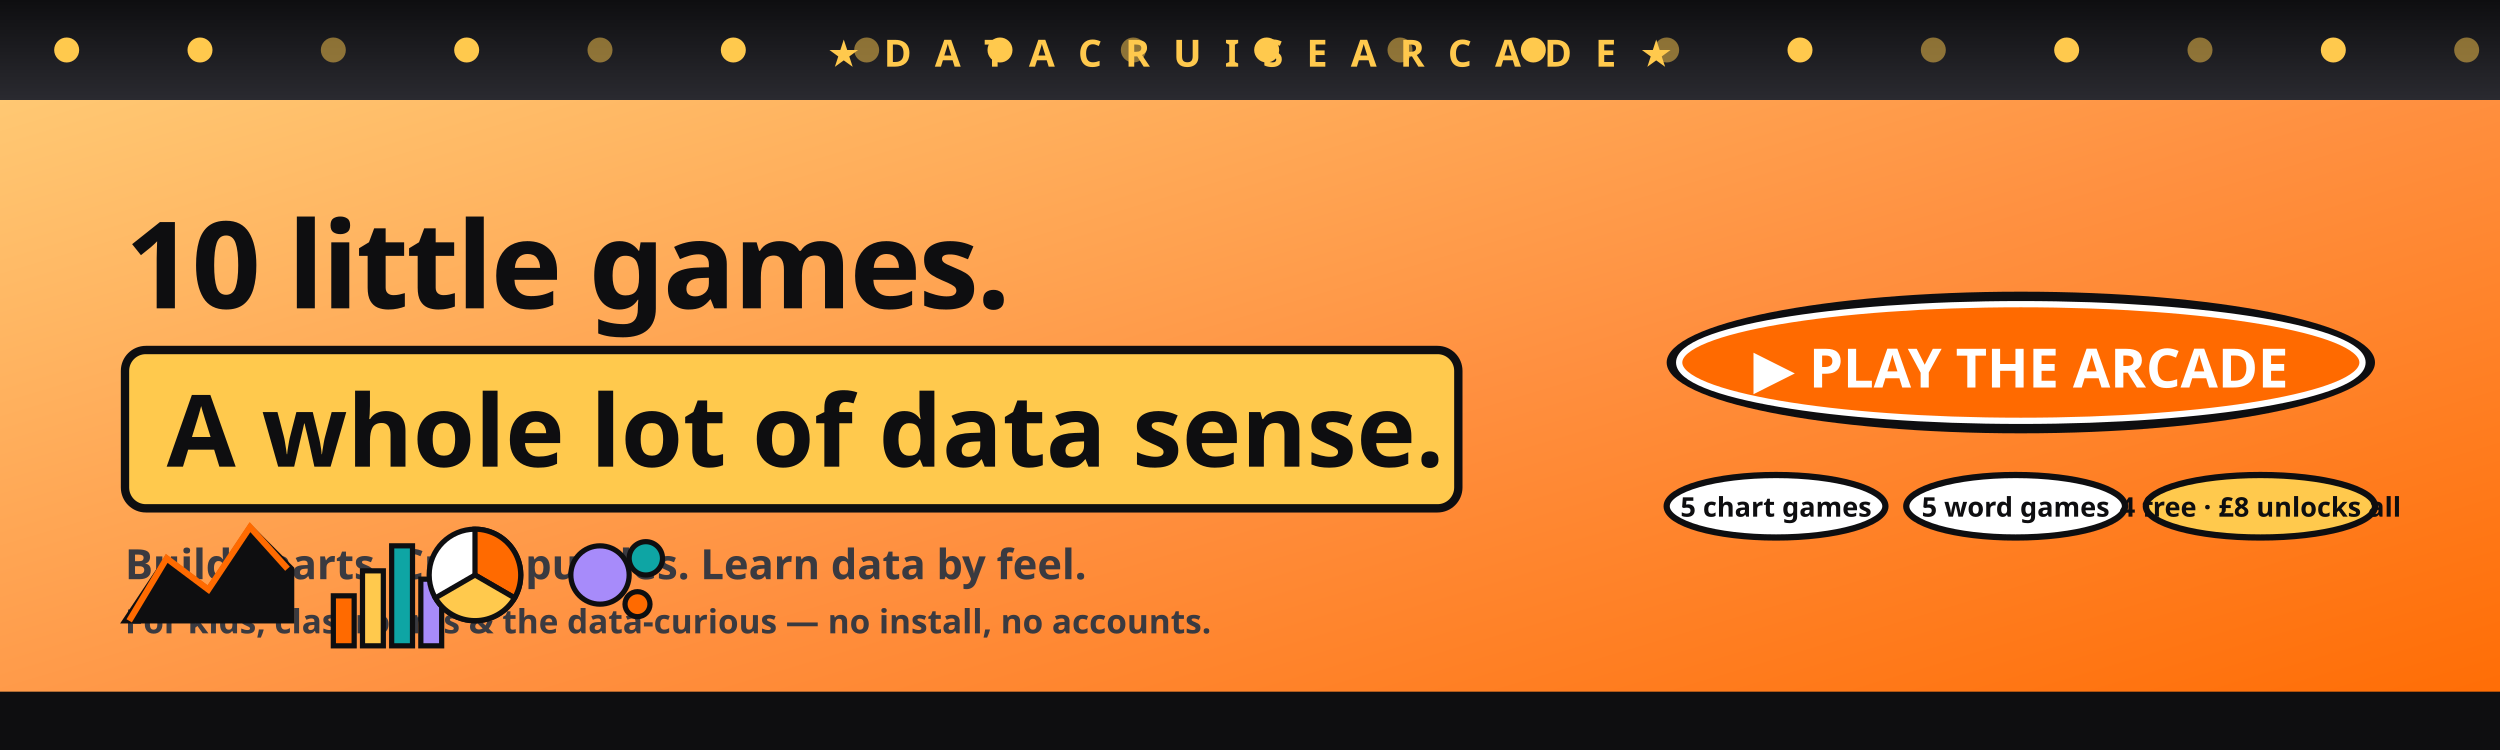
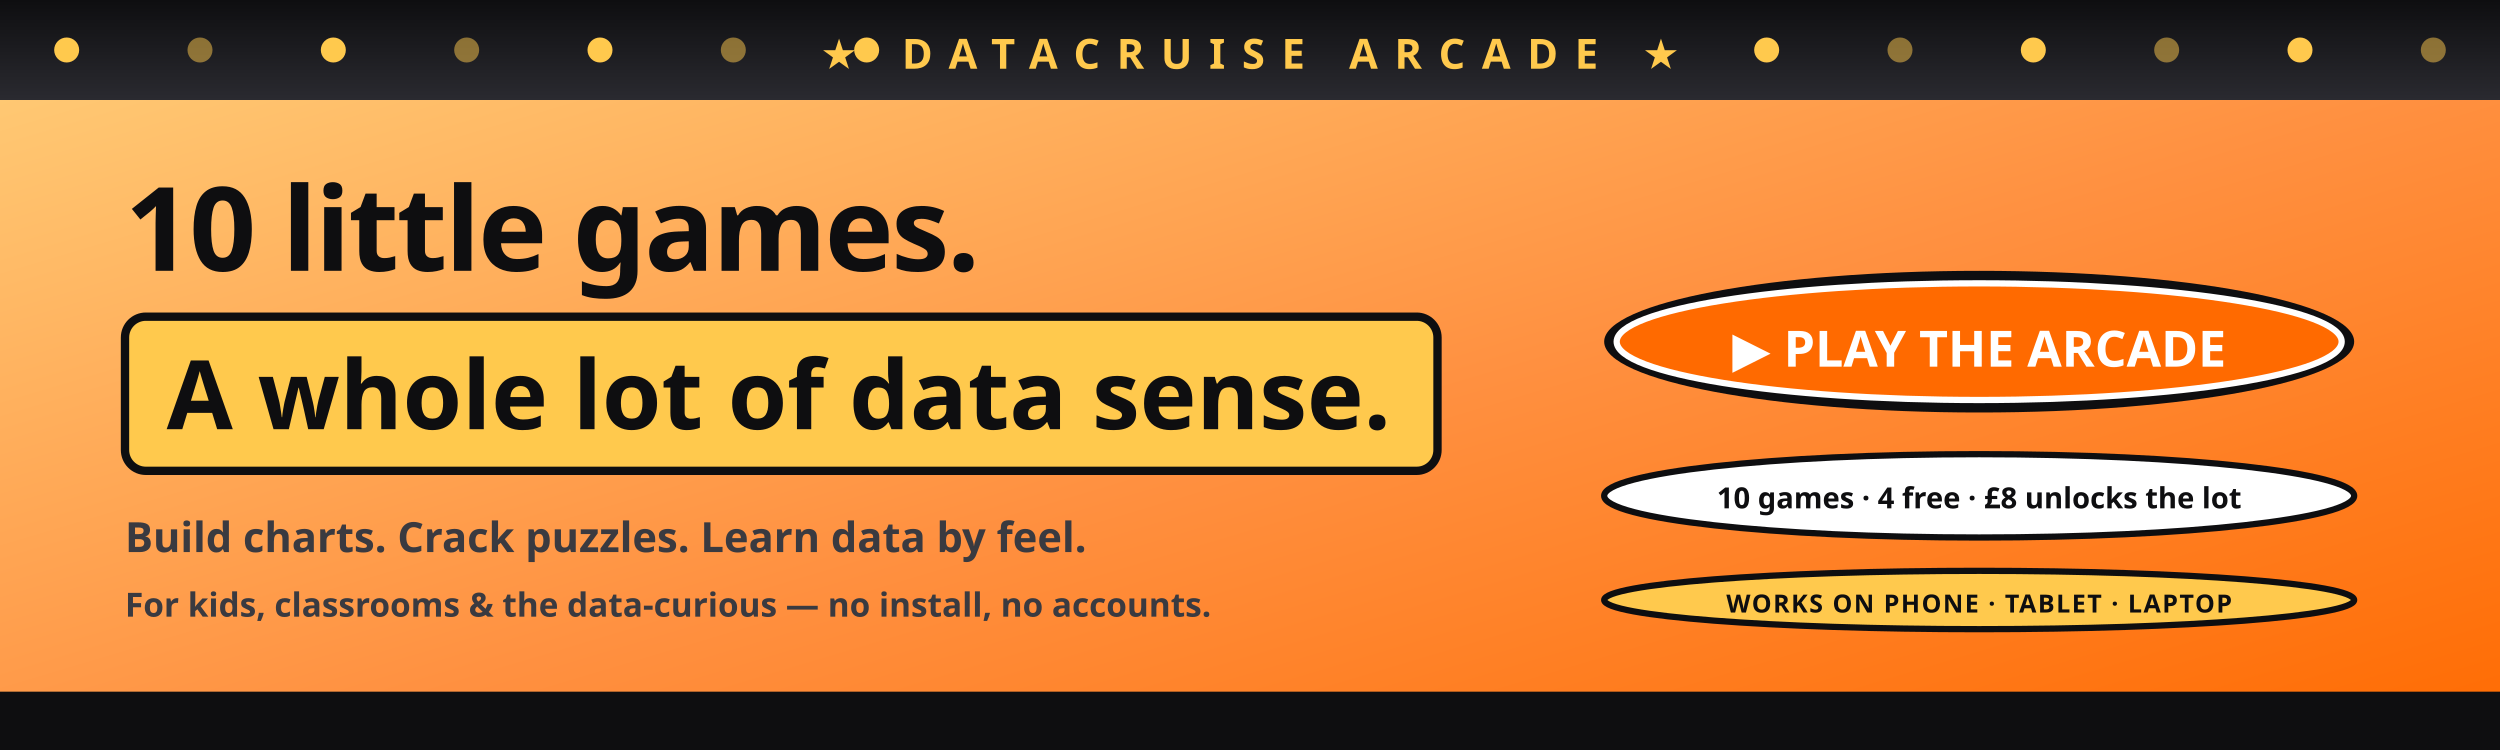
<svg xmlns="http://www.w3.org/2000/svg" viewBox="0 0 1200 360" role="img" aria-label="DataCruise Arcade — 10 little games. Play now.">
  <defs>
    <linearGradient id="wp-bg" x1="0" y1="0" x2="1" y2="1">
      <stop offset="0" stop-color="#ffd07a" />
      <stop offset="0.55" stop-color="#ff9040" />
      <stop offset="1" stop-color="#ff6a00" />
    </linearGradient>
    <linearGradient id="wp-marquee" x1="0" y1="0" x2="0" y2="1">
      <stop offset="0" stop-color="#0e0e10" />
      <stop offset="1" stop-color="#2a2a30" />
    </linearGradient>
  </defs>
  <rect width="1200" height="360" fill="url(#wp-bg)" />
  <rect x="0" y="0" width="1200" height="48" fill="url(#wp-marquee)" />
  <g fill="#ffc94d">
    <circle cx="32" cy="24" r="6" />
-     <circle cx="96" cy="24" r="6" />
-     <circle cx="160" cy="24" r="6" opacity=".5" />
-     <circle cx="224" cy="24" r="6" />
-     <circle cx="288" cy="24" r="6" opacity=".5" />
-     <circle cx="352" cy="24" r="6" />
-     <circle cx="416" cy="24" r="6" opacity=".5" />
-     <circle cx="480" cy="24" r="6" />
-     <circle cx="544" cy="24" r="6" opacity=".5" />
-     <circle cx="608" cy="24" r="6" />
-     <circle cx="672" cy="24" r="6" opacity=".5" />
-     <circle cx="736" cy="24" r="6" />
-     <circle cx="800" cy="24" r="6" opacity=".5" />
-     <circle cx="864" cy="24" r="6" />
-     <circle cx="928" cy="24" r="6" opacity=".5" />
-     <circle cx="992" cy="24" r="6" />
-     <circle cx="1056" cy="24" r="6" opacity=".5" />
-     <circle cx="1120" cy="24" r="6" />
-     <circle cx="1184" cy="24" r="6" opacity=".5" />
+     <circle cx="96" cy="24" r="6" opacity=".5" />
+     <circle cx="160" cy="24" r="6" />
+     <circle cx="224" cy="24" r="6" opacity=".5" />
+     <circle cx="288" cy="24" r="6" />
+     <circle cx="352" cy="24" r="6" opacity=".5" />
+     <circle cx="416" cy="24" r="6" />
+     <circle cx="848" cy="24" r="6" />
+     <circle cx="912" cy="24" r="6" opacity=".5" />
+     <circle cx="976" cy="24" r="6" />
+     <circle cx="1040" cy="24" r="6" opacity=".5" />
+     <circle cx="1104" cy="24" r="6" />
+     <circle cx="1168" cy="24" r="6" opacity=".5" />
  </g>
-   <text x="600" y="32" text-anchor="middle" font-family="ui-rounded, 'SF Pro Rounded', system-ui, sans-serif" font-weight="900" font-size="18" letter-spacing="0.18em" fill="#ffc94d">
-     ★  D A T A C R U I S E   A R C A D E  ★
+   <text x="600" y="33" text-anchor="middle" font-family="ui-rounded, 'SF Pro Rounded', system-ui, sans-serif" font-weight="900" font-size="20" letter-spacing="0.4em" fill="#ffc94d">
+     ★ DATACRUISE ARCADE ★
  </text>
  <rect x="0" y="332" width="1200" height="28" fill="#0e0e10" />
  <g font-family="ui-rounded, 'SF Pro Rounded', system-ui, sans-serif" fill="#0e0e10">
-     <text x="60" y="148" font-weight="900" font-size="58" letter-spacing="-0.02em">10 little games.</text>
-     <g transform="translate(60,168)">
-       <rect width="640" height="76" rx="10" fill="#ffc94d" stroke="#0e0e10" stroke-width="4" />
-       <text x="20" y="56" font-weight="900" font-size="48">A whole lot of data sense.</text>
+     <text x="60" y="130" font-weight="900" font-size="56" letter-spacing="-0.02em">
+       10 little games.
+     </text>
+     <g transform="translate(60,152)">
+       <rect width="630" height="74" rx="10" fill="#ffc94d" stroke="#0e0e10" stroke-width="4" />
+       <text x="20" y="54" font-weight="900" font-size="46">
+         A whole lot of data sense.
+       </text>
    </g>
-     <text x="60" y="278" font-weight="700" font-size="20" fill="#3a3a40">
+     <text x="60" y="265" font-weight="700" font-size="20" fill="#3a3a40">
      Build charts. Crack puzzles. Learn data by feel.
    </text>
-     <text x="60" y="304" font-weight="700" font-size="16" fill="#3a3a40">
+     <text x="60" y="296" font-weight="600" font-size="16" fill="#3a3a40">
      For kids, classrooms &amp; the data-curious — no install, no accounts.
    </text>
  </g>
-   <g transform="translate(800,140)">
-     <rect width="340" height="68" rx="999" fill="#0e0e10" />
-     <rect x="6" y="6" width="328" height="56" rx="999" fill="#ff6a00" stroke="#fff" stroke-width="3" />
-     <text x="170" y="46" text-anchor="middle" font-family="ui-rounded, system-ui" font-weight="900" font-size="26" fill="#fff">
+   <g transform="translate(770,130)">
+     <rect width="360" height="68" rx="999" fill="#0e0e10" />
+     <rect x="6" y="6" width="348" height="56" rx="999" fill="#ff6a00" stroke="#fff" stroke-width="3" />
+     <text x="180" y="46" text-anchor="middle" font-family="ui-rounded, system-ui" font-weight="900" font-size="24" fill="#fff">
      ▶  PLAY THE ARCADE
    </text>
  </g>
-   <g transform="translate(800,228)" font-family="ui-rounded, system-ui" font-weight="800" font-size="13" fill="#0e0e10">
-     <g>
-       <rect width="105" height="30" rx="999" fill="#fff" stroke="#0e0e10" stroke-width="3" />
-       <text x="52.5" y="20" text-anchor="middle">5 chart games</text>
-     </g>
-     <g transform="translate(115,0)">
-       <rect width="105" height="30" rx="999" fill="#fff" stroke="#0e0e10" stroke-width="3" />
-       <text x="52.5" y="20" text-anchor="middle">5 word games</text>
-     </g>
-     <g transform="translate(230,0)">
-       <rect width="110" height="30" rx="999" fill="#ffc94d" stroke="#0e0e10" stroke-width="3" />
-       <text x="55" y="20" text-anchor="middle">4 free · £8 unlocks all</text>
-     </g>
+   <g transform="translate(770,218)">
+     <rect width="360" height="40" rx="999" fill="#fff" stroke="#0e0e10" stroke-width="3" />
+     <text x="180" y="26" text-anchor="middle" font-family="ui-rounded, system-ui" font-weight="800" font-size="14" fill="#0e0e10">
+       10 games · 4 free · £8 unlocks the lot
+     </text>
  </g>
-   <g transform="translate(60,238)" stroke="#0e0e10" stroke-width="2.5">
-     <g>
-       <path d="M0 60 L20 30 L40 45 L60 15 L80 35 L80 60 Z" fill="#0e0e10" />
-       <polyline points="2,60 20,30 40,45 60,15 78,35" fill="none" stroke="#ff6a00" stroke-width="3" />
-     </g>
-     <g transform="translate(100,16)">
-       <rect x="0" y="32" width="10" height="24" fill="#ff6a00" />
-       <rect x="14" y="20" width="10" height="36" fill="#ffc94d" />
-       <rect x="28" y="8" width="10" height="48" fill="#0ea5a4" />
-       <rect x="42" y="24" width="10" height="32" fill="#a78bfa" />
-     </g>
-     <g transform="translate(168,38)">
-       <circle r="22" fill="#fff" />
-       <path d="M0 0 L0 -22 A22 22 0 0 1 19 11 Z" fill="#ff6a00" />
-       <path d="M0 0 L19 11 A22 22 0 0 1 -19 11 Z" fill="#ffc94d" />
-     </g>
-     <g transform="translate(228,38)" fill="#a78bfa">
-       <circle cx="0" cy="0" r="14" />
-       <circle cx="22" cy="-8" r="8" fill="#0ea5a4" />
-       <circle cx="18" cy="14" r="6" fill="#ff6a00" />
-     </g>
+   <g transform="translate(770,274)">
+     <rect width="360" height="28" rx="999" fill="#ffc94d" stroke="#0e0e10" stroke-width="3" />
+     <text x="180" y="20" text-anchor="middle" font-family="ui-rounded, system-ui" font-weight="800" font-size="12" letter-spacing="0.06em" fill="#0e0e10">
+       WORKS ON PHONE · TABLET · LAPTOP
+     </text>
  </g>
</svg>
